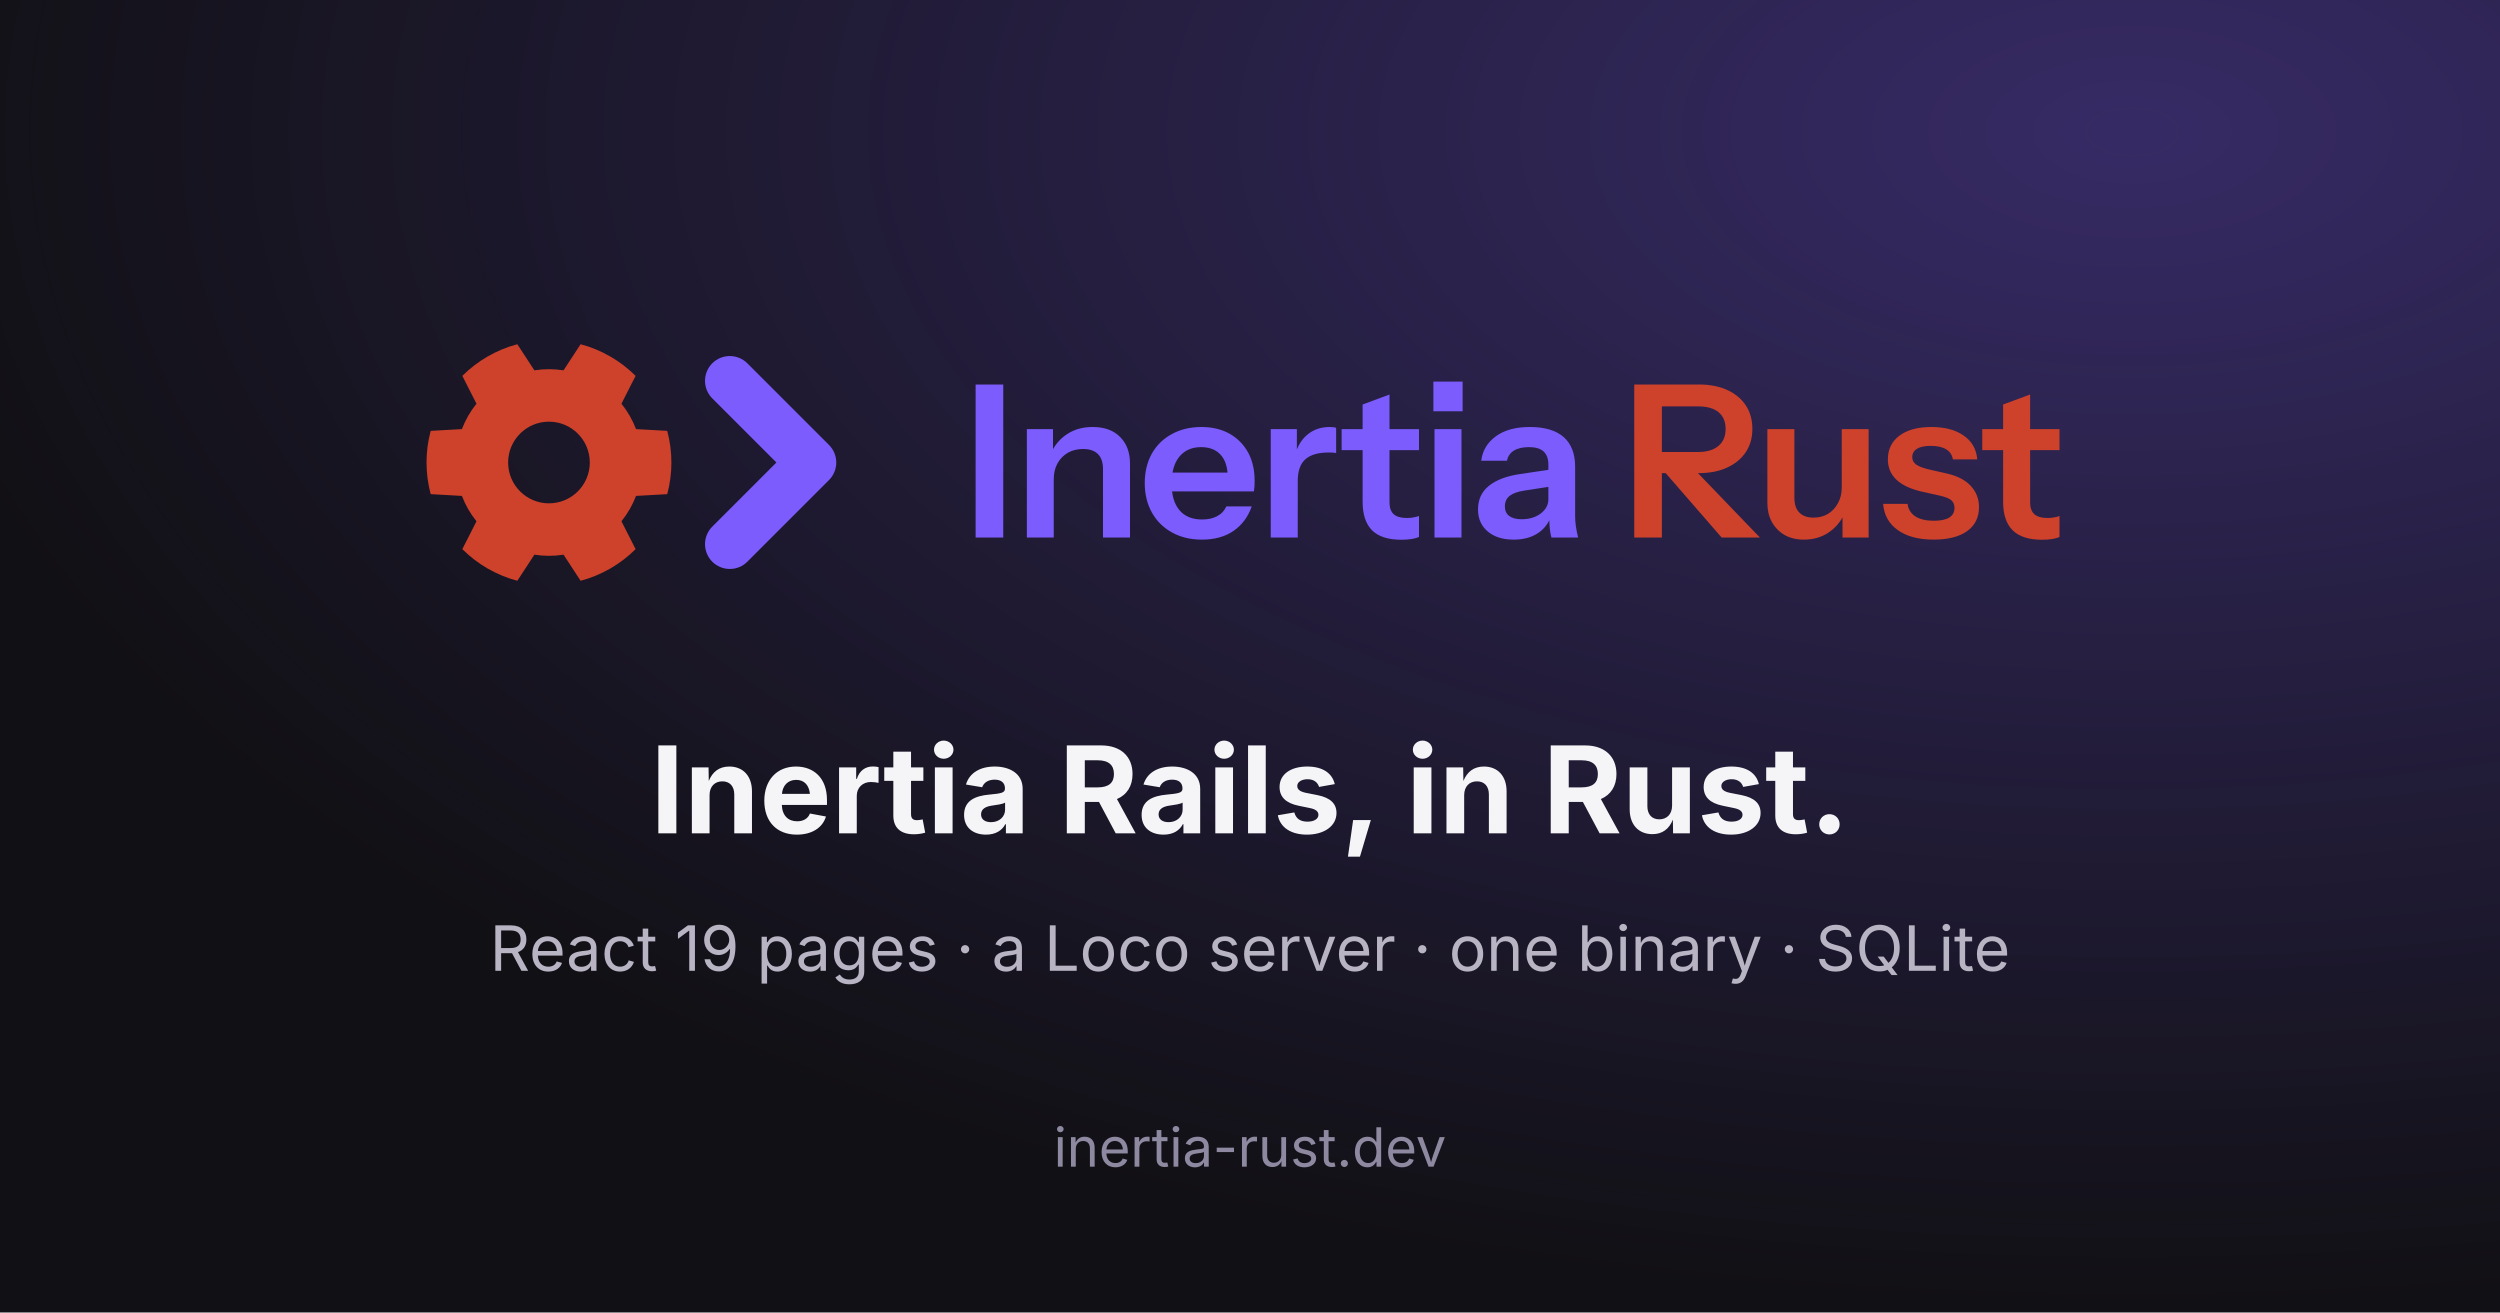
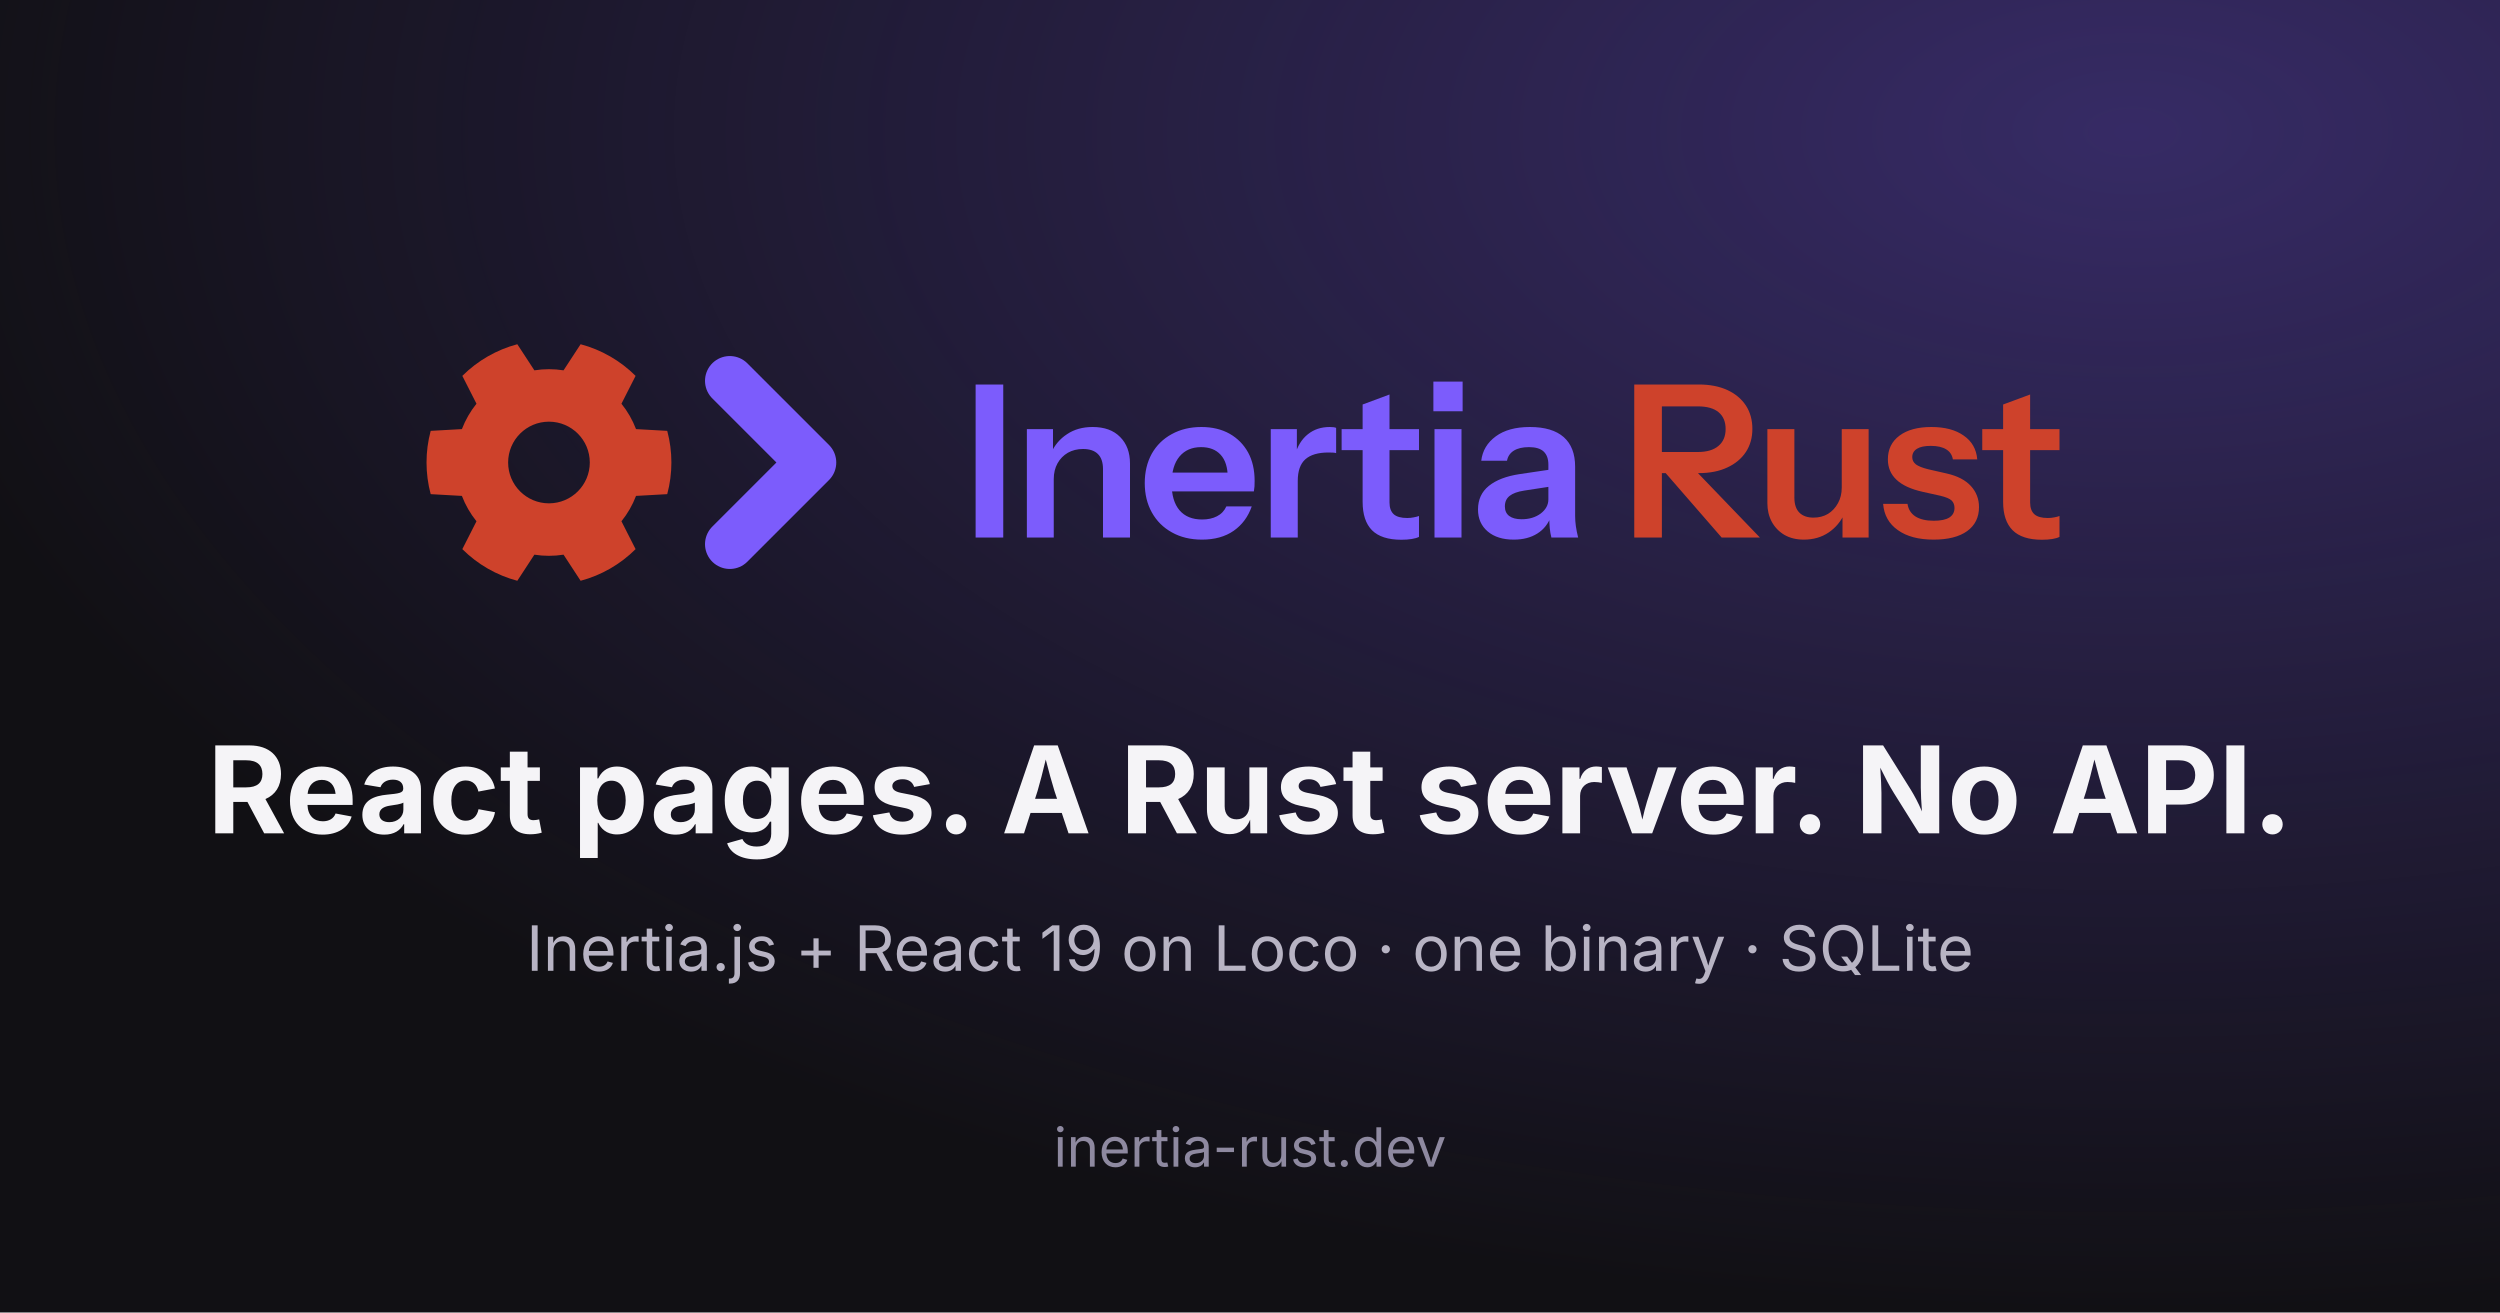
<svg xmlns="http://www.w3.org/2000/svg" viewBox="0 0 1200 630" width="1200" height="630">
  <defs>
    <radialGradient id="glow" cx="0.85" cy="0.1" r="0.9">
      <stop offset="0" stop-color="#7C5CFC" stop-opacity="0.35" />
      <stop offset="1" stop-color="#7C5CFC" stop-opacity="0" />
    </radialGradient>
  </defs>
  <rect width="1200" height="630" fill="#111014" />
  <rect width="1200" height="630" fill="url(#glow)" />
  <g transform="translate(204 150) scale(6)">
    <g transform="translate(0 1.5) scale(1.1667)">
      <path fill="#CE422B" fill-rule="evenodd" d="M14.47 6.71L16.61 6.83A8.40 8.40 0 0 1 16.61 11.17L14.47 11.29A6.40 6.40 0 0 1 13.47 13.03L13.47 13.03L14.44 14.94A8.40 8.40 0 0 1 10.67 17.11L9.50 15.32A6.40 6.40 0 0 1 7.50 15.32L7.50 15.32L6.33 17.11A8.40 8.40 0 0 1 2.56 14.94L3.53 13.03A6.40 6.40 0 0 1 2.53 11.29L2.53 11.29L0.39 11.17A8.40 8.40 0 0 1 0.39 6.83L2.53 6.71A6.40 6.40 0 0 1 3.53 4.97L3.53 4.97L2.56 3.06A8.40 8.40 0 0 1 6.33 0.89L7.50 2.68A6.40 6.40 0 0 1 9.50 2.68L9.50 2.68L10.67 0.89A8.40 8.40 0 0 1 14.44 3.06L13.47 4.97A6.40 6.40 0 0 1 14.47 6.71ZM5.70 9.00A2.80 2.80 0 1 0 11.30 9.00A2.80 2.80 0 1 0 5.70 9.00Z" />
      <path fill="none" stroke="#7C5CFC" stroke-width="3.4" stroke-linecap="round" stroke-linejoin="round" d="M20.9 3.4 26.5 9 20.9 14.6" />
    </g>
    <path fill="#7C5CFC" d="M44.05 18V5.76H46.26V18ZM48.15 18V9.33H50.24V11.37H50.3V18ZM54.24 18V12.53Q54.24 11.72 53.83 11.32Q53.43 10.92 52.64 10.92Q51.96 10.92 51.43 11.22Q50.9 11.53 50.6 12.07Q50.3 12.61 50.3 13.33L50.08 11.25Q50.51 10.29 51.37 9.73Q52.22 9.16 53.41 9.16Q54.83 9.16 55.61 9.96Q56.4 10.75 56.4 12.08V18ZM62.16 18.17Q60.78 18.17 59.75 17.59Q58.72 17.02 58.15 16Q57.58 14.98 57.58 13.65Q57.58 12.32 58.14 11.3Q58.71 10.29 59.74 9.73Q60.77 9.16 62.11 9.16Q63.41 9.16 64.37 9.7Q65.32 10.24 65.85 11.2Q66.37 12.16 66.37 13.47Q66.37 13.7 66.36 13.91Q66.34 14.11 66.31 14.31H58.91V12.81H64.66L64.22 13.22Q64.22 12 63.65 11.38Q63.09 10.77 62.09 10.77Q60.99 10.77 60.36 11.52Q59.73 12.27 59.73 13.68Q59.73 15.08 60.36 15.82Q60.99 16.56 62.17 16.56Q62.86 16.56 63.36 16.3Q63.87 16.04 64.11 15.51H66.14Q65.71 16.75 64.7 17.46Q63.68 18.17 62.16 18.17ZM67.66 18V9.33H69.75V11.43H69.82V18ZM69.82 13.48 69.59 11.42Q69.9 10.32 70.63 9.74Q71.35 9.16 72.38 9.16Q72.74 9.16 72.89 9.23V11.25Q72.81 11.22 72.65 11.21Q72.5 11.2 72.28 11.2Q71.03 11.2 70.42 11.75Q69.82 12.29 69.82 13.48ZM78.11 18.18Q76.52 18.18 75.76 17.42Q75.01 16.66 75.01 15.15V7.36L77.16 6.56V15.2Q77.16 15.83 77.5 16.14Q77.84 16.44 78.58 16.44Q78.86 16.44 79.09 16.39Q79.32 16.35 79.52 16.28V17.95Q79.31 18.06 78.94 18.12Q78.57 18.18 78.11 18.18ZM73.33 11.01V9.33H79.52V11.01ZM80.76 18V9.33H82.92V18ZM80.67 7.9V5.53H83.01V7.9ZM90.11 18Q90.02 17.65 89.98 17.25Q89.94 16.84 89.94 16.27H89.87V12.16Q89.87 11.48 89.49 11.12Q89.11 10.77 88.32 10.77Q87.56 10.77 87.11 11.05Q86.66 11.33 86.56 11.86H84.5Q84.64 10.66 85.66 9.91Q86.67 9.16 88.39 9.16Q90.18 9.16 91.1 9.97Q92.01 10.78 92.01 12.33V16.27Q92.01 16.68 92.07 17.1Q92.13 17.52 92.25 18ZM87.1 18.17Q85.79 18.17 85.02 17.52Q84.24 16.86 84.24 15.76Q84.24 14.57 85.11 13.87Q85.98 13.17 87.56 12.93L90.26 12.53V13.89L87.92 14.25Q87.15 14.37 86.77 14.67Q86.39 14.97 86.39 15.51Q86.39 16.02 86.74 16.28Q87.09 16.54 87.73 16.54Q88.64 16.54 89.26 16.08Q89.87 15.61 89.87 14.95L90.1 16.26Q89.76 17.2 88.99 17.68Q88.22 18.17 87.1 18.17Z" />
    <path fill="#CE422B" d="M96.74 18V5.76H101.9Q103.22 5.76 104.18 6.2Q105.14 6.64 105.67 7.44Q106.19 8.24 106.19 9.31Q106.19 10.37 105.67 11.16Q105.14 11.96 104.18 12.4Q103.22 12.85 101.9 12.85H98.46V11.16H101.83Q102.91 11.16 103.48 10.67Q104.05 10.19 104.05 9.32Q104.05 8.45 103.49 7.98Q102.93 7.51 101.83 7.51H98.95V18ZM103.73 18 98.29 11.74H100.77L106.79 18ZM110.31 18.17Q109.41 18.17 108.75 17.79Q108.1 17.4 107.74 16.74Q107.39 16.08 107.39 15.25V9.33H109.55V14.8Q109.55 15.61 109.95 16.01Q110.35 16.41 111.08 16.41Q111.73 16.41 112.24 16.11Q112.74 15.8 113.04 15.25Q113.34 14.71 113.34 14L113.56 16.08Q113.13 17.03 112.29 17.6Q111.44 18.17 110.31 18.17ZM113.4 18V15.96H113.34V9.33H115.49V18ZM120.69 18.17Q118.89 18.17 117.83 17.41Q116.76 16.66 116.65 15.31H118.6Q118.7 15.97 119.24 16.32Q119.78 16.66 120.7 16.66Q121.54 16.66 121.95 16.4Q122.36 16.13 122.36 15.64Q122.36 15.27 122.13 15.04Q121.89 14.82 121.23 14.66L119.83 14.35Q118.4 14.03 117.72 13.38Q117.03 12.74 117.03 11.75Q117.03 10.54 117.96 9.85Q118.88 9.16 120.51 9.16Q122.13 9.16 123.1 9.85Q124.08 10.53 124.18 11.75H122.23Q122.14 11.22 121.7 10.95Q121.25 10.67 120.46 10.67Q119.73 10.67 119.36 10.9Q118.98 11.14 118.98 11.57Q118.98 11.92 119.27 12.15Q119.57 12.37 120.25 12.54L121.74 12.88Q123.02 13.17 123.67 13.88Q124.32 14.59 124.32 15.57Q124.32 16.8 123.37 17.49Q122.42 18.17 120.69 18.17ZM129.36 18.18Q127.77 18.18 127.01 17.42Q126.25 16.66 126.25 15.15V7.36L128.41 6.56V15.2Q128.41 15.83 128.75 16.14Q129.09 16.44 129.82 16.44Q130.11 16.44 130.34 16.39Q130.57 16.35 130.76 16.28V17.95Q130.56 18.06 130.19 18.12Q129.82 18.18 129.36 18.18ZM124.58 11.01V9.33H130.76V11.01Z" />
  </g>
-   <text x="600" y="400" text-anchor="middle" font-family="Inter, 'Noto Sans', sans-serif" font-size="58" font-weight="700" fill="#F5F4F7">Inertia Rails, in Rust.</text>
-   <text x="600" y="466" text-anchor="middle" font-family="Inter, 'Noto Sans', sans-serif" font-size="30" fill="#B8B4C4">React 19 pages · a Loco server · one binary · SQLite</text>
+   <text x="600" y="400" text-anchor="middle" font-family="Inter, 'Noto Sans', sans-serif" font-size="58" font-weight="700" fill="#F5F4F7">React pages. A Rust server. No API.</text>
+   <text x="600" y="466" text-anchor="middle" font-family="Inter, 'Noto Sans', sans-serif" font-size="30" fill="#B8B4C4">Inertia.js + React 19 on Loco · one binary · SQLite</text>
  <text x="600" y="560" text-anchor="middle" font-family="Inter, 'Noto Sans', sans-serif" font-size="26" fill="#8E89A0">inertia-rust.dev</text>
</svg>
